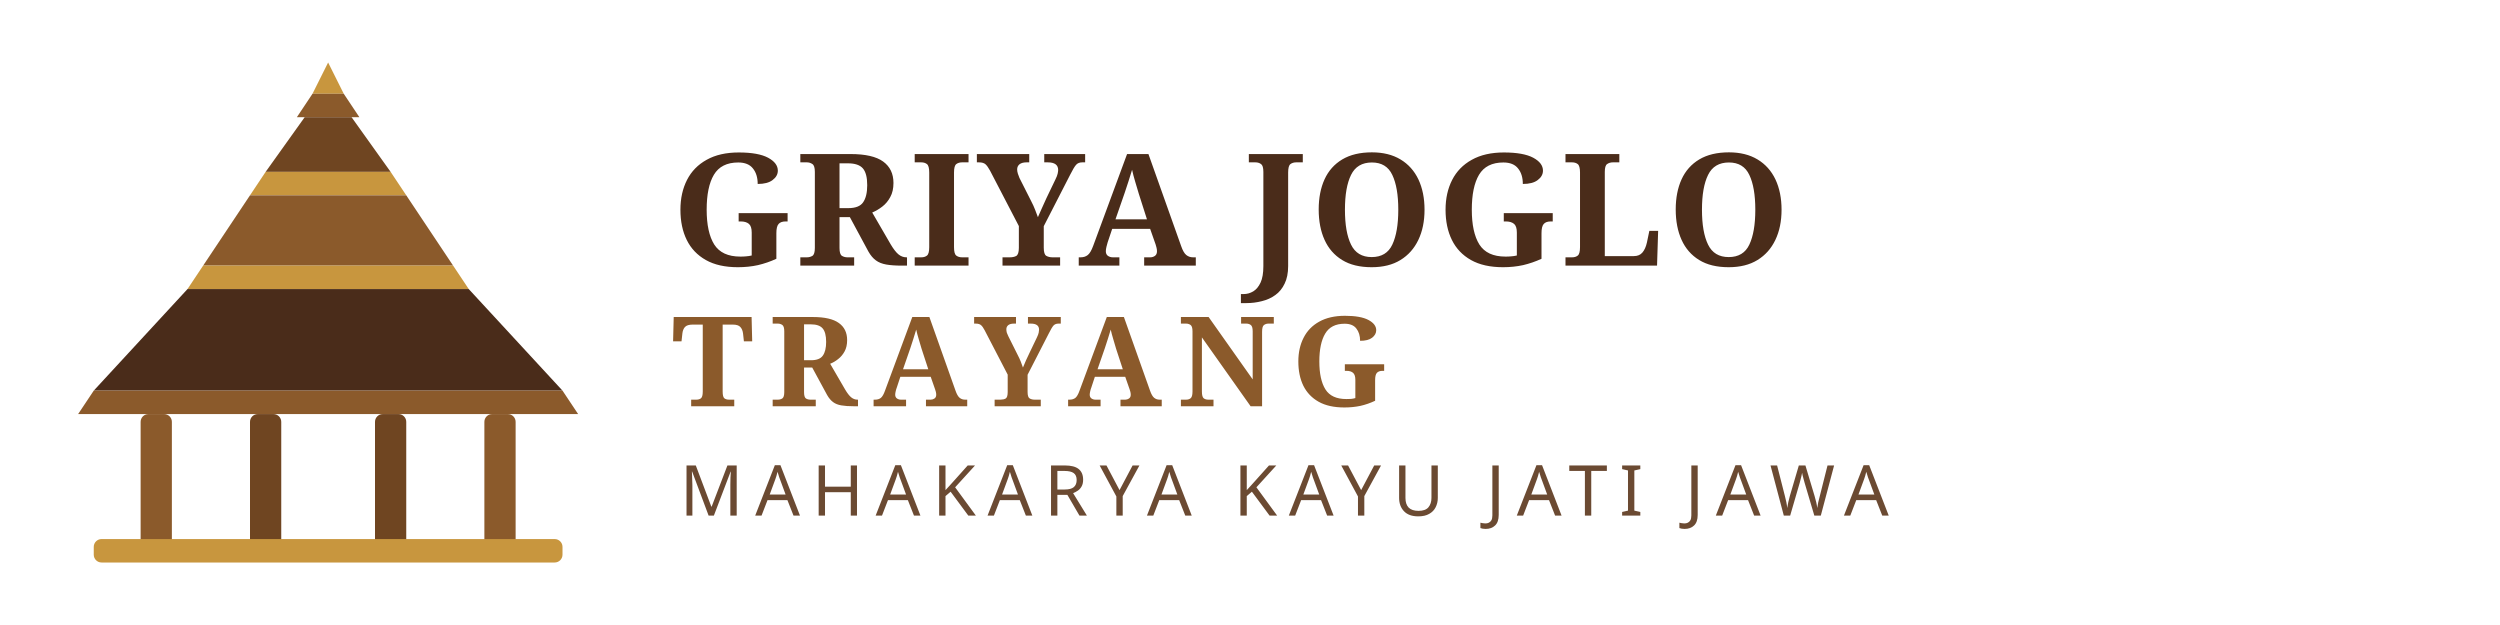
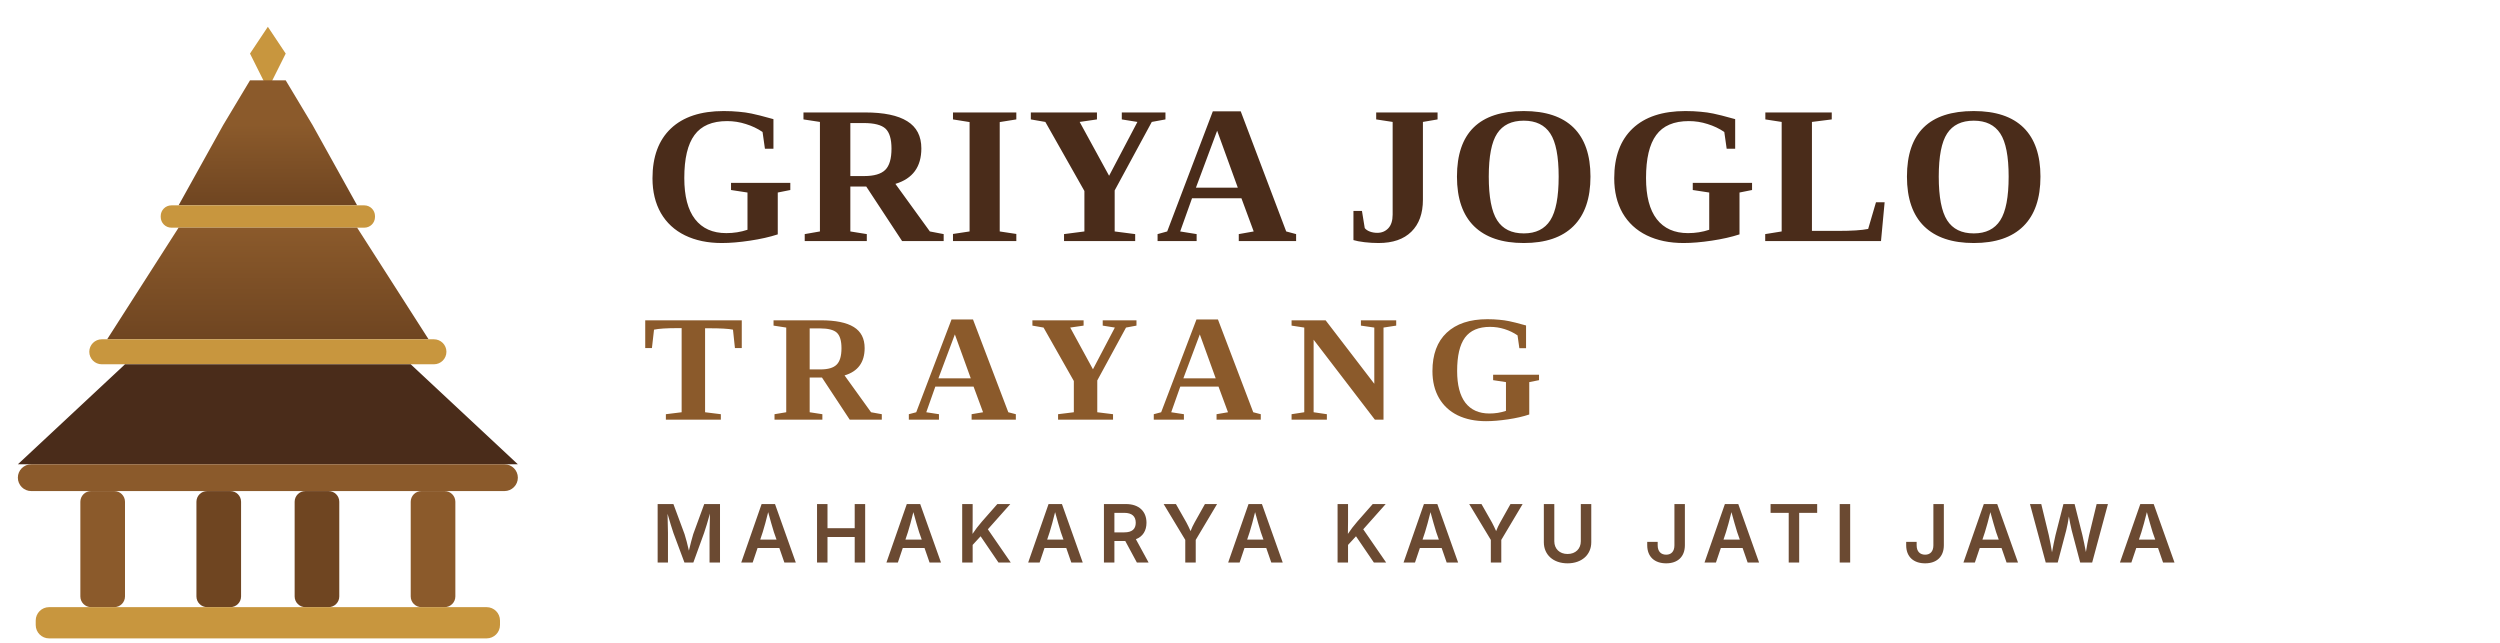
- <svg xmlns="http://www.w3.org/2000/svg" viewBox="0 0 320 80" width="320" height="80" aria-label="Griya Joglo Trayang Logo">
-   <g transform="translate(10, 8)">
-     <path d="M30 4 L34 4 L32 0 Z" fill="#C8963E" />
-     <path d="M28 7 L36 7 L34 4 L30 4 Z" fill="#8B5A2B" />
-     <path d="M24 14 L40 14 L35 7 L29 7 Z" fill="#6F4521" />
-     <path d="M22 17 L42 17 L40 14 L24 14 Z" fill="#C8963E" />
-     <path d="M16 26 L48 26 L42 17 L22 17 Z" fill="#8B5A2B" />
-     <path d="M14 29 L50 29 L48 26 L16 26 Z" fill="#C8963E" />
-     <path d="M2 42 L62 42 L50 29 L14 29 Z" fill="#4A2C1A" />
-     <path d="M0 45 L64 45 L62 42 L2 42 Z" fill="#8B5A2B" />
-     <rect x="8" y="45" width="4" height="18" rx="1" fill="#8B5A2B" />
-     <rect x="22" y="45" width="4" height="18" rx="1" fill="#6F4521" />
-     <rect x="38" y="45" width="4" height="18" rx="1" fill="#6F4521" />
-     <rect x="52" y="45" width="4" height="18" rx="1" fill="#8B5A2B" />
-     <rect x="2" y="61" width="60" height="3" rx="1" fill="#C8963E" />
+ <svg xmlns="http://www.w3.org/2000/svg" viewBox="0 0 280 72" width="280" height="72" aria-label="Griya Joglo Trayang Logo">
+   <defs>
+     <linearGradient id="gjtGoldLight" x1="0%" y1="0%" x2="0%" y2="100%">
+       <stop offset="0%" stop-color="#F2CE94" />
+       <stop offset="100%" stop-color="#C8963E" />
+     </linearGradient>
+     <linearGradient id="gjtTeakLight" x1="0%" y1="0%" x2="0%" y2="100%">
+       <stop offset="0%" stop-color="#8B5A2B" />
+       <stop offset="100%" stop-color="#6F4521" />
+     </linearGradient>
+   </defs>
+   <g transform="translate(2, 2)">
+     <path d="M28 8 L26 4 L28 1 L30 4 Z" fill="#C8963E" />
+     <polygon points="23,12 33,12 30,7 26,7" fill="#8B5A2B" />
+     <polygon points="18,21 38,21 33,12 23,12" fill="url(#gjtTeakLight)" />
+     <rect x="16" y="21" width="24" height="2.5" rx="1.2" fill="#C8963E" />
+     <polygon points="10,36 46,36 38,23.5 18,23.5" fill="url(#gjtTeakLight)" />
+     <rect x="8" y="36" width="40" height="2.8" rx="1.4" fill="#C8963E" />
+     <polygon points="0,50 56,50 44,38.8 12,38.8" fill="#4A2C1A" />
+     <rect x="0" y="50" width="56" height="3" rx="1.5" fill="#8B5A2B" />
+     <rect x="7" y="53" width="5" height="13" rx="1.2" fill="#8B5A2B" />
+     <rect x="20" y="53" width="5" height="13" rx="1.2" fill="#6F4521" />
+     <rect x="31" y="53" width="5" height="13" rx="1.2" fill="#6F4521" />
+     <rect x="44" y="53" width="5" height="13" rx="1.2" fill="#8B5A2B" />
+     <rect x="2" y="66" width="52" height="3.5" rx="1.5" fill="#C8963E" />
  </g>
-   <text x="86" y="34" font-family="'Fraunces', Georgia, serif" font-size="20" font-weight="600" fill="#4A2C1A" letter-spacing="0.5">GRIYA JOGLO</text>
-   <text x="86" y="52" font-family="'Fraunces', Georgia, serif" font-size="16" font-weight="600" fill="#8B5A2B" letter-spacing="2">TRAYANG</text>
-   <text x="87" y="66" font-family="'Plus Jakarta Sans', sans-serif" font-size="9" font-weight="500" fill="#6B4A32" letter-spacing="1.5">MAHAKARYA KAYU JATI JAWA</text>
+   <text x="72" y="27" font-family="'Fraunces', 'Cinzel', Georgia, 'Times New Roman', serif" font-size="22" font-weight="700" fill="#4A2C1A" letter-spacing="0.5">GRIYA JOGLO</text>
+   <text x="72" y="47" font-family="'Fraunces', 'Cinzel', Georgia, 'Times New Roman', serif" font-size="17" font-weight="700" fill="#8B5A2B" letter-spacing="3">TRAYANG</text>
+   <text x="73" y="63" font-family="'Plus Jakarta Sans', system-ui, -apple-system, sans-serif" font-size="9" font-weight="600" fill="#6B4A32" letter-spacing="1.5">MAHAKARYA KAYU JATI JAWA</text>
</svg>
